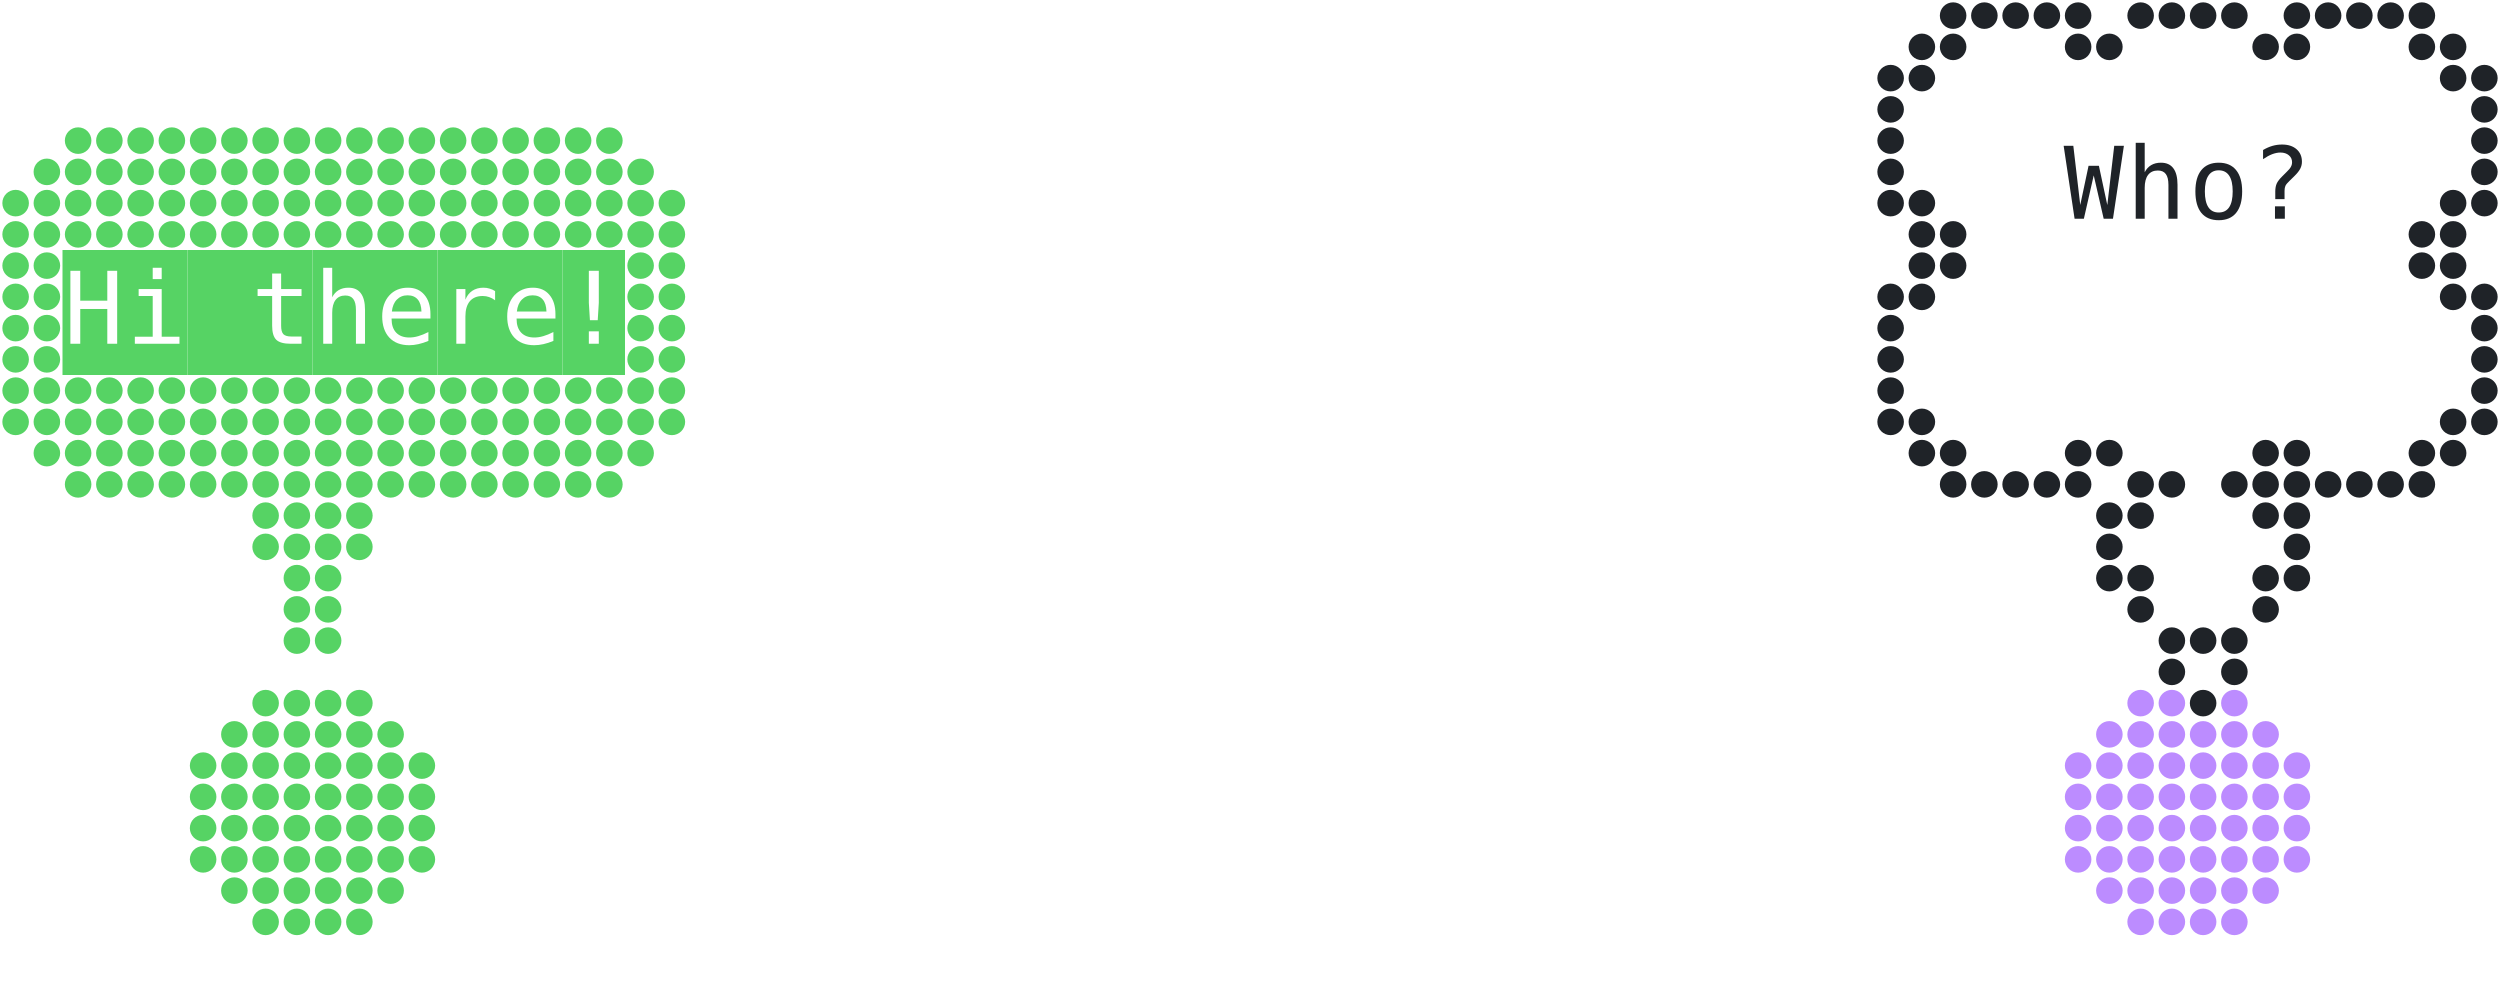
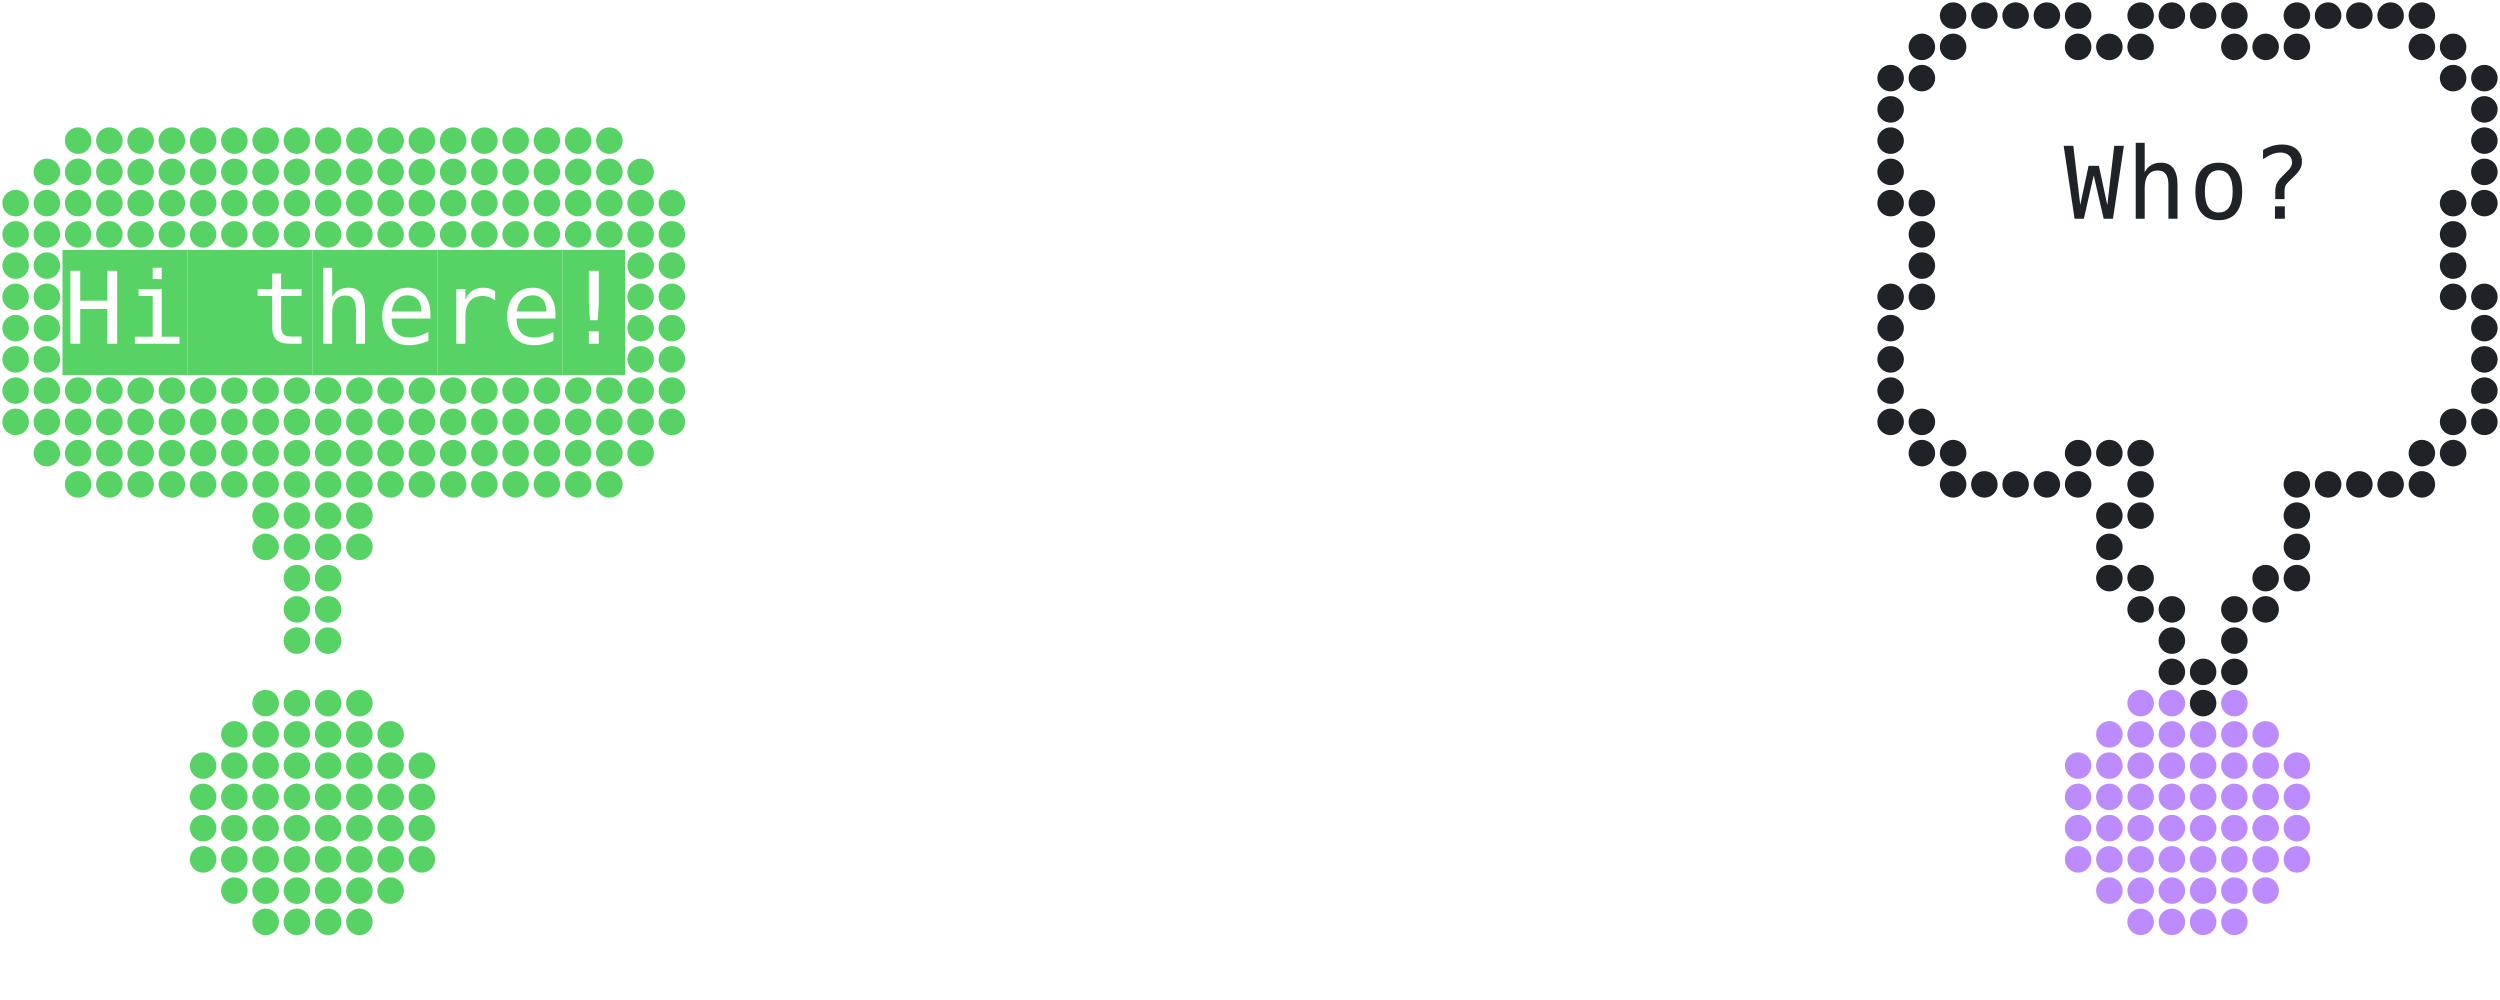
<svg xmlns="http://www.w3.org/2000/svg" viewBox="0 0 400 160" width="400" height="160">
  <rect width="100%" height="100%" fill="#ffffff" />
  <g fill="#1f2328">
    <circle cx="312.5" cy="2.5" r="2.125" />
    <circle cx="317.5" cy="2.5" r="2.125" />
    <circle cx="322.5" cy="2.5" r="2.125" />
    <circle cx="327.5" cy="2.5" r="2.125" />
    <circle cx="332.5" cy="2.5" r="2.125" />
    <circle cx="342.5" cy="2.5" r="2.125" />
    <circle cx="347.5" cy="2.5" r="2.125" />
    <circle cx="352.5" cy="2.5" r="2.125" />
    <circle cx="357.5" cy="2.5" r="2.125" />
    <circle cx="367.5" cy="2.5" r="2.125" />
    <circle cx="372.5" cy="2.5" r="2.125" />
    <circle cx="377.5" cy="2.5" r="2.125" />
    <circle cx="382.5" cy="2.5" r="2.125" />
    <circle cx="387.5" cy="2.5" r="2.125" />
    <circle cx="307.5" cy="7.5" r="2.125" />
    <circle cx="312.5" cy="7.5" r="2.125" />
    <circle cx="332.5" cy="7.5" r="2.125" />
    <circle cx="337.5" cy="7.5" r="2.125" />
+     <circle cx="342.5" cy="7.5" r="2.125" />
+     <circle cx="357.5" cy="7.5" r="2.125" />
    <circle cx="362.5" cy="7.5" r="2.125" />
    <circle cx="367.5" cy="7.5" r="2.125" />
    <circle cx="387.5" cy="7.5" r="2.125" />
    <circle cx="392.5" cy="7.5" r="2.125" />
    <circle cx="302.5" cy="12.5" r="2.125" />
    <circle cx="307.5" cy="12.5" r="2.125" />
    <circle cx="392.5" cy="12.5" r="2.125" />
    <circle cx="397.5" cy="12.5" r="2.125" />
    <circle cx="302.5" cy="17.5" r="2.125" />
    <circle cx="397.5" cy="17.5" r="2.125" />
    <circle cx="302.5" cy="22.5" r="2.125" />
    <circle cx="397.5" cy="22.5" r="2.125" />
    <circle cx="302.5" cy="27.5" r="2.125" />
    <circle cx="397.5" cy="27.5" r="2.125" />
    <circle cx="302.5" cy="32.5" r="2.125" />
    <circle cx="307.5" cy="32.5" r="2.125" />
    <circle cx="392.5" cy="32.5" r="2.125" />
    <circle cx="397.5" cy="32.5" r="2.125" />
    <circle cx="307.5" cy="37.5" r="2.125" />
-     <circle cx="312.5" cy="37.5" r="2.125" />
-     <circle cx="387.5" cy="37.5" r="2.125" />
    <circle cx="392.5" cy="37.5" r="2.125" />
    <circle cx="307.5" cy="42.5" r="2.125" />
-     <circle cx="312.5" cy="42.5" r="2.125" />
-     <circle cx="387.5" cy="42.5" r="2.125" />
    <circle cx="392.5" cy="42.5" r="2.125" />
    <circle cx="302.5" cy="47.5" r="2.125" />
    <circle cx="307.5" cy="47.5" r="2.125" />
    <circle cx="392.5" cy="47.5" r="2.125" />
    <circle cx="397.5" cy="47.5" r="2.125" />
    <circle cx="302.5" cy="52.5" r="2.125" />
    <circle cx="397.5" cy="52.5" r="2.125" />
    <circle cx="302.5" cy="57.5" r="2.125" />
    <circle cx="397.5" cy="57.5" r="2.125" />
    <circle cx="302.5" cy="62.5" r="2.125" />
    <circle cx="397.5" cy="62.5" r="2.125" />
    <circle cx="302.5" cy="67.5" r="2.125" />
    <circle cx="307.5" cy="67.5" r="2.125" />
    <circle cx="392.5" cy="67.5" r="2.125" />
    <circle cx="397.5" cy="67.5" r="2.125" />
    <circle cx="307.5" cy="72.5" r="2.125" />
    <circle cx="312.5" cy="72.5" r="2.125" />
    <circle cx="332.5" cy="72.5" r="2.125" />
    <circle cx="337.5" cy="72.5" r="2.125" />
-     <circle cx="362.5" cy="72.5" r="2.125" />
-     <circle cx="367.5" cy="72.5" r="2.125" />
+     <circle cx="342.5" cy="72.5" r="2.125" />
    <circle cx="387.5" cy="72.5" r="2.125" />
    <circle cx="392.5" cy="72.5" r="2.125" />
    <circle cx="312.5" cy="77.5" r="2.125" />
    <circle cx="317.5" cy="77.5" r="2.125" />
    <circle cx="322.5" cy="77.5" r="2.125" />
    <circle cx="327.5" cy="77.5" r="2.125" />
    <circle cx="332.5" cy="77.5" r="2.125" />
    <circle cx="342.5" cy="77.5" r="2.125" />
-     <circle cx="347.5" cy="77.5" r="2.125" />
-     <circle cx="357.5" cy="77.5" r="2.125" />
-     <circle cx="362.5" cy="77.5" r="2.125" />
    <circle cx="367.5" cy="77.5" r="2.125" />
    <circle cx="372.5" cy="77.5" r="2.125" />
    <circle cx="377.5" cy="77.5" r="2.125" />
    <circle cx="382.5" cy="77.5" r="2.125" />
    <circle cx="387.5" cy="77.5" r="2.125" />
    <circle cx="337.5" cy="82.5" r="2.125" />
    <circle cx="342.5" cy="82.5" r="2.125" />
-     <circle cx="362.5" cy="82.5" r="2.125" />
    <circle cx="367.5" cy="82.5" r="2.125" />
    <circle cx="337.5" cy="87.5" r="2.125" />
    <circle cx="367.5" cy="87.5" r="2.125" />
    <circle cx="337.5" cy="92.5" r="2.125" />
    <circle cx="342.5" cy="92.5" r="2.125" />
    <circle cx="362.5" cy="92.5" r="2.125" />
    <circle cx="367.5" cy="92.5" r="2.125" />
    <circle cx="342.5" cy="97.5" r="2.125" />
+     <circle cx="347.5" cy="97.5" r="2.125" />
+     <circle cx="357.5" cy="97.5" r="2.125" />
    <circle cx="362.5" cy="97.5" r="2.125" />
    <circle cx="347.5" cy="102.5" r="2.125" />
-     <circle cx="352.5" cy="102.5" r="2.125" />
    <circle cx="357.5" cy="102.5" r="2.125" />
    <circle cx="347.5" cy="107.5" r="2.125" />
+     <circle cx="352.5" cy="107.5" r="2.125" />
    <circle cx="357.5" cy="107.5" r="2.125" />
    <circle cx="352.5" cy="112.5" r="2.125" />
  </g>
  <g fill="#56d364">
    <circle cx="12.5" cy="22.5" r="2.125" />
    <circle cx="17.5" cy="22.5" r="2.125" />
    <circle cx="22.5" cy="22.5" r="2.125" />
    <circle cx="27.5" cy="22.5" r="2.125" />
    <circle cx="32.5" cy="22.5" r="2.125" />
    <circle cx="37.5" cy="22.5" r="2.125" />
    <circle cx="42.5" cy="22.5" r="2.125" />
    <circle cx="47.5" cy="22.5" r="2.125" />
    <circle cx="52.5" cy="22.5" r="2.125" />
    <circle cx="57.5" cy="22.5" r="2.125" />
    <circle cx="62.5" cy="22.5" r="2.125" />
    <circle cx="67.5" cy="22.5" r="2.125" />
    <circle cx="72.5" cy="22.5" r="2.125" />
    <circle cx="77.5" cy="22.5" r="2.125" />
    <circle cx="82.5" cy="22.5" r="2.125" />
    <circle cx="87.5" cy="22.5" r="2.125" />
    <circle cx="92.5" cy="22.5" r="2.125" />
    <circle cx="97.5" cy="22.5" r="2.125" />
    <circle cx="7.5" cy="27.5" r="2.125" />
    <circle cx="12.5" cy="27.5" r="2.125" />
    <circle cx="17.5" cy="27.5" r="2.125" />
    <circle cx="22.5" cy="27.5" r="2.125" />
    <circle cx="27.5" cy="27.5" r="2.125" />
    <circle cx="32.5" cy="27.5" r="2.125" />
    <circle cx="37.5" cy="27.5" r="2.125" />
    <circle cx="42.5" cy="27.5" r="2.125" />
    <circle cx="47.5" cy="27.5" r="2.125" />
    <circle cx="52.5" cy="27.5" r="2.125" />
    <circle cx="57.5" cy="27.5" r="2.125" />
    <circle cx="62.5" cy="27.5" r="2.125" />
    <circle cx="67.5" cy="27.5" r="2.125" />
    <circle cx="72.5" cy="27.5" r="2.125" />
    <circle cx="77.5" cy="27.5" r="2.125" />
    <circle cx="82.5" cy="27.5" r="2.125" />
    <circle cx="87.5" cy="27.5" r="2.125" />
    <circle cx="92.5" cy="27.5" r="2.125" />
    <circle cx="97.5" cy="27.5" r="2.125" />
    <circle cx="102.5" cy="27.5" r="2.125" />
    <circle cx="2.5" cy="32.5" r="2.125" />
    <circle cx="7.5" cy="32.5" r="2.125" />
    <circle cx="12.5" cy="32.5" r="2.125" />
    <circle cx="17.5" cy="32.5" r="2.125" />
    <circle cx="22.5" cy="32.5" r="2.125" />
    <circle cx="27.5" cy="32.5" r="2.125" />
    <circle cx="32.5" cy="32.5" r="2.125" />
    <circle cx="37.5" cy="32.5" r="2.125" />
    <circle cx="42.5" cy="32.5" r="2.125" />
    <circle cx="47.5" cy="32.5" r="2.125" />
    <circle cx="52.5" cy="32.5" r="2.125" />
    <circle cx="57.5" cy="32.5" r="2.125" />
    <circle cx="62.5" cy="32.5" r="2.125" />
    <circle cx="67.5" cy="32.5" r="2.125" />
    <circle cx="72.5" cy="32.5" r="2.125" />
    <circle cx="77.5" cy="32.5" r="2.125" />
    <circle cx="82.5" cy="32.5" r="2.125" />
    <circle cx="87.5" cy="32.5" r="2.125" />
    <circle cx="92.5" cy="32.5" r="2.125" />
    <circle cx="97.5" cy="32.5" r="2.125" />
    <circle cx="102.5" cy="32.5" r="2.125" />
    <circle cx="107.5" cy="32.5" r="2.125" />
    <circle cx="2.5" cy="37.5" r="2.125" />
    <circle cx="7.5" cy="37.5" r="2.125" />
    <circle cx="12.5" cy="37.5" r="2.125" />
    <circle cx="17.5" cy="37.5" r="2.125" />
    <circle cx="22.5" cy="37.5" r="2.125" />
    <circle cx="27.5" cy="37.5" r="2.125" />
    <circle cx="32.5" cy="37.5" r="2.125" />
    <circle cx="37.5" cy="37.5" r="2.125" />
    <circle cx="42.5" cy="37.5" r="2.125" />
    <circle cx="47.5" cy="37.5" r="2.125" />
    <circle cx="52.5" cy="37.5" r="2.125" />
    <circle cx="57.5" cy="37.5" r="2.125" />
    <circle cx="62.5" cy="37.5" r="2.125" />
    <circle cx="67.5" cy="37.5" r="2.125" />
    <circle cx="72.5" cy="37.5" r="2.125" />
    <circle cx="77.5" cy="37.5" r="2.125" />
    <circle cx="82.5" cy="37.5" r="2.125" />
    <circle cx="87.5" cy="37.5" r="2.125" />
    <circle cx="92.5" cy="37.5" r="2.125" />
    <circle cx="97.5" cy="37.5" r="2.125" />
    <circle cx="102.5" cy="37.5" r="2.125" />
    <circle cx="107.5" cy="37.5" r="2.125" />
    <circle cx="2.5" cy="42.5" r="2.125" />
    <circle cx="7.5" cy="42.5" r="2.125" />
    <circle cx="12.5" cy="42.5" r="2.125" />
    <circle cx="17.5" cy="42.5" r="2.125" />
    <circle cx="22.5" cy="42.5" r="2.125" />
    <circle cx="27.5" cy="42.5" r="2.125" />
    <circle cx="32.5" cy="42.5" r="2.125" />
    <circle cx="37.5" cy="42.5" r="2.125" />
    <circle cx="42.5" cy="42.5" r="2.125" />
    <circle cx="47.5" cy="42.5" r="2.125" />
    <circle cx="52.5" cy="42.5" r="2.125" />
    <circle cx="57.5" cy="42.5" r="2.125" />
    <circle cx="62.5" cy="42.5" r="2.125" />
    <circle cx="67.5" cy="42.5" r="2.125" />
    <circle cx="72.5" cy="42.5" r="2.125" />
    <circle cx="77.5" cy="42.5" r="2.125" />
    <circle cx="82.5" cy="42.5" r="2.125" />
    <circle cx="87.5" cy="42.5" r="2.125" />
    <circle cx="92.5" cy="42.5" r="2.125" />
    <circle cx="97.5" cy="42.5" r="2.125" />
    <circle cx="102.5" cy="42.5" r="2.125" />
    <circle cx="107.5" cy="42.5" r="2.125" />
    <circle cx="2.5" cy="47.5" r="2.125" />
    <circle cx="7.5" cy="47.5" r="2.125" />
    <circle cx="12.5" cy="47.5" r="2.125" />
    <circle cx="17.5" cy="47.5" r="2.125" />
    <circle cx="22.5" cy="47.5" r="2.125" />
    <circle cx="27.5" cy="47.5" r="2.125" />
    <circle cx="32.5" cy="47.5" r="2.125" />
    <circle cx="37.5" cy="47.5" r="2.125" />
    <circle cx="42.5" cy="47.5" r="2.125" />
    <circle cx="47.5" cy="47.5" r="2.125" />
    <circle cx="52.5" cy="47.5" r="2.125" />
    <circle cx="57.5" cy="47.5" r="2.125" />
    <circle cx="62.5" cy="47.5" r="2.125" />
    <circle cx="67.5" cy="47.5" r="2.125" />
    <circle cx="72.5" cy="47.5" r="2.125" />
    <circle cx="77.5" cy="47.5" r="2.125" />
    <circle cx="82.5" cy="47.5" r="2.125" />
    <circle cx="87.5" cy="47.5" r="2.125" />
    <circle cx="92.5" cy="47.5" r="2.125" />
    <circle cx="97.5" cy="47.5" r="2.125" />
    <circle cx="102.5" cy="47.5" r="2.125" />
    <circle cx="107.5" cy="47.5" r="2.125" />
    <circle cx="2.5" cy="52.5" r="2.125" />
    <circle cx="7.5" cy="52.5" r="2.125" />
    <circle cx="12.5" cy="52.5" r="2.125" />
    <circle cx="17.5" cy="52.5" r="2.125" />
    <circle cx="22.5" cy="52.5" r="2.125" />
    <circle cx="27.5" cy="52.5" r="2.125" />
    <circle cx="32.5" cy="52.5" r="2.125" />
    <circle cx="37.5" cy="52.5" r="2.125" />
    <circle cx="42.5" cy="52.5" r="2.125" />
    <circle cx="47.5" cy="52.5" r="2.125" />
    <circle cx="52.5" cy="52.5" r="2.125" />
    <circle cx="57.5" cy="52.5" r="2.125" />
    <circle cx="62.5" cy="52.5" r="2.125" />
    <circle cx="67.5" cy="52.5" r="2.125" />
    <circle cx="72.5" cy="52.5" r="2.125" />
    <circle cx="77.5" cy="52.5" r="2.125" />
    <circle cx="82.5" cy="52.5" r="2.125" />
    <circle cx="87.5" cy="52.5" r="2.125" />
    <circle cx="92.5" cy="52.5" r="2.125" />
    <circle cx="97.5" cy="52.5" r="2.125" />
    <circle cx="102.5" cy="52.5" r="2.125" />
    <circle cx="107.5" cy="52.5" r="2.125" />
    <circle cx="2.5" cy="57.5" r="2.125" />
    <circle cx="7.5" cy="57.5" r="2.125" />
    <circle cx="12.5" cy="57.5" r="2.125" />
    <circle cx="17.5" cy="57.5" r="2.125" />
    <circle cx="22.5" cy="57.5" r="2.125" />
    <circle cx="27.5" cy="57.5" r="2.125" />
    <circle cx="32.5" cy="57.5" r="2.125" />
    <circle cx="37.5" cy="57.5" r="2.125" />
    <circle cx="42.5" cy="57.5" r="2.125" />
    <circle cx="47.5" cy="57.5" r="2.125" />
    <circle cx="52.5" cy="57.5" r="2.125" />
    <circle cx="57.5" cy="57.5" r="2.125" />
    <circle cx="62.5" cy="57.5" r="2.125" />
    <circle cx="67.5" cy="57.5" r="2.125" />
    <circle cx="72.5" cy="57.5" r="2.125" />
    <circle cx="77.5" cy="57.5" r="2.125" />
    <circle cx="82.5" cy="57.5" r="2.125" />
    <circle cx="87.5" cy="57.5" r="2.125" />
    <circle cx="92.5" cy="57.5" r="2.125" />
    <circle cx="97.5" cy="57.5" r="2.125" />
    <circle cx="102.5" cy="57.5" r="2.125" />
    <circle cx="107.5" cy="57.5" r="2.125" />
    <circle cx="2.5" cy="62.5" r="2.125" />
    <circle cx="7.5" cy="62.5" r="2.125" />
    <circle cx="12.5" cy="62.5" r="2.125" />
    <circle cx="17.5" cy="62.5" r="2.125" />
    <circle cx="22.5" cy="62.5" r="2.125" />
    <circle cx="27.5" cy="62.5" r="2.125" />
    <circle cx="32.5" cy="62.5" r="2.125" />
    <circle cx="37.5" cy="62.5" r="2.125" />
    <circle cx="42.5" cy="62.5" r="2.125" />
    <circle cx="47.5" cy="62.5" r="2.125" />
    <circle cx="52.5" cy="62.5" r="2.125" />
    <circle cx="57.5" cy="62.5" r="2.125" />
    <circle cx="62.5" cy="62.5" r="2.125" />
    <circle cx="67.5" cy="62.5" r="2.125" />
    <circle cx="72.5" cy="62.5" r="2.125" />
    <circle cx="77.5" cy="62.5" r="2.125" />
    <circle cx="82.5" cy="62.5" r="2.125" />
    <circle cx="87.5" cy="62.5" r="2.125" />
    <circle cx="92.5" cy="62.5" r="2.125" />
    <circle cx="97.5" cy="62.5" r="2.125" />
    <circle cx="102.5" cy="62.5" r="2.125" />
    <circle cx="107.5" cy="62.5" r="2.125" />
    <circle cx="2.5" cy="67.5" r="2.125" />
    <circle cx="7.5" cy="67.5" r="2.125" />
    <circle cx="12.5" cy="67.5" r="2.125" />
    <circle cx="17.5" cy="67.5" r="2.125" />
    <circle cx="22.5" cy="67.5" r="2.125" />
    <circle cx="27.5" cy="67.5" r="2.125" />
    <circle cx="32.5" cy="67.5" r="2.125" />
    <circle cx="37.5" cy="67.5" r="2.125" />
    <circle cx="42.5" cy="67.5" r="2.125" />
    <circle cx="47.5" cy="67.5" r="2.125" />
    <circle cx="52.5" cy="67.5" r="2.125" />
    <circle cx="57.5" cy="67.5" r="2.125" />
    <circle cx="62.5" cy="67.5" r="2.125" />
    <circle cx="67.5" cy="67.5" r="2.125" />
    <circle cx="72.5" cy="67.5" r="2.125" />
    <circle cx="77.5" cy="67.5" r="2.125" />
    <circle cx="82.5" cy="67.5" r="2.125" />
    <circle cx="87.5" cy="67.5" r="2.125" />
    <circle cx="92.5" cy="67.5" r="2.125" />
    <circle cx="97.5" cy="67.5" r="2.125" />
    <circle cx="102.5" cy="67.5" r="2.125" />
    <circle cx="107.5" cy="67.5" r="2.125" />
    <circle cx="7.5" cy="72.5" r="2.125" />
    <circle cx="12.5" cy="72.5" r="2.125" />
    <circle cx="17.5" cy="72.5" r="2.125" />
    <circle cx="22.5" cy="72.5" r="2.125" />
    <circle cx="27.5" cy="72.5" r="2.125" />
    <circle cx="32.5" cy="72.5" r="2.125" />
    <circle cx="37.5" cy="72.5" r="2.125" />
    <circle cx="42.5" cy="72.5" r="2.125" />
    <circle cx="47.5" cy="72.5" r="2.125" />
    <circle cx="52.5" cy="72.5" r="2.125" />
    <circle cx="57.5" cy="72.5" r="2.125" />
    <circle cx="62.5" cy="72.5" r="2.125" />
    <circle cx="67.5" cy="72.5" r="2.125" />
    <circle cx="72.5" cy="72.5" r="2.125" />
    <circle cx="77.5" cy="72.5" r="2.125" />
    <circle cx="82.5" cy="72.5" r="2.125" />
    <circle cx="87.5" cy="72.5" r="2.125" />
    <circle cx="92.5" cy="72.5" r="2.125" />
    <circle cx="97.5" cy="72.5" r="2.125" />
    <circle cx="102.5" cy="72.5" r="2.125" />
    <circle cx="12.5" cy="77.5" r="2.125" />
    <circle cx="17.5" cy="77.5" r="2.125" />
    <circle cx="22.5" cy="77.5" r="2.125" />
    <circle cx="27.5" cy="77.5" r="2.125" />
    <circle cx="32.5" cy="77.5" r="2.125" />
    <circle cx="37.5" cy="77.5" r="2.125" />
    <circle cx="42.5" cy="77.5" r="2.125" />
    <circle cx="47.5" cy="77.5" r="2.125" />
    <circle cx="52.5" cy="77.5" r="2.125" />
    <circle cx="57.5" cy="77.5" r="2.125" />
    <circle cx="62.5" cy="77.5" r="2.125" />
    <circle cx="67.5" cy="77.5" r="2.125" />
    <circle cx="72.5" cy="77.5" r="2.125" />
    <circle cx="77.5" cy="77.5" r="2.125" />
    <circle cx="82.5" cy="77.5" r="2.125" />
    <circle cx="87.5" cy="77.5" r="2.125" />
    <circle cx="92.5" cy="77.5" r="2.125" />
    <circle cx="97.5" cy="77.5" r="2.125" />
    <circle cx="42.5" cy="82.5" r="2.125" />
    <circle cx="47.5" cy="82.5" r="2.125" />
    <circle cx="52.5" cy="82.5" r="2.125" />
    <circle cx="57.5" cy="82.5" r="2.125" />
    <circle cx="42.5" cy="87.5" r="2.125" />
    <circle cx="47.5" cy="87.5" r="2.125" />
    <circle cx="52.5" cy="87.5" r="2.125" />
    <circle cx="57.5" cy="87.5" r="2.125" />
    <circle cx="47.5" cy="92.5" r="2.125" />
    <circle cx="52.5" cy="92.5" r="2.125" />
    <circle cx="47.5" cy="97.5" r="2.125" />
    <circle cx="52.5" cy="97.5" r="2.125" />
    <circle cx="47.5" cy="102.5" r="2.125" />
    <circle cx="52.5" cy="102.5" r="2.125" />
    <circle cx="42.5" cy="112.5" r="2.125" />
    <circle cx="47.5" cy="112.5" r="2.125" />
    <circle cx="52.5" cy="112.5" r="2.125" />
    <circle cx="57.5" cy="112.5" r="2.125" />
    <circle cx="37.5" cy="117.5" r="2.125" />
    <circle cx="42.5" cy="117.5" r="2.125" />
    <circle cx="47.5" cy="117.5" r="2.125" />
    <circle cx="52.5" cy="117.5" r="2.125" />
    <circle cx="57.5" cy="117.5" r="2.125" />
    <circle cx="62.5" cy="117.5" r="2.125" />
    <circle cx="32.5" cy="122.5" r="2.125" />
    <circle cx="37.5" cy="122.5" r="2.125" />
    <circle cx="42.5" cy="122.5" r="2.125" />
    <circle cx="47.5" cy="122.5" r="2.125" />
    <circle cx="52.5" cy="122.5" r="2.125" />
    <circle cx="57.5" cy="122.5" r="2.125" />
    <circle cx="62.5" cy="122.5" r="2.125" />
    <circle cx="67.5" cy="122.5" r="2.125" />
    <circle cx="32.5" cy="127.5" r="2.125" />
    <circle cx="37.5" cy="127.5" r="2.125" />
    <circle cx="42.5" cy="127.5" r="2.125" />
    <circle cx="47.5" cy="127.5" r="2.125" />
    <circle cx="52.5" cy="127.5" r="2.125" />
    <circle cx="57.5" cy="127.5" r="2.125" />
    <circle cx="62.5" cy="127.5" r="2.125" />
    <circle cx="67.5" cy="127.5" r="2.125" />
    <circle cx="32.5" cy="132.5" r="2.125" />
    <circle cx="37.5" cy="132.5" r="2.125" />
    <circle cx="42.5" cy="132.5" r="2.125" />
    <circle cx="47.5" cy="132.5" r="2.125" />
    <circle cx="52.5" cy="132.5" r="2.125" />
    <circle cx="57.5" cy="132.5" r="2.125" />
    <circle cx="62.5" cy="132.5" r="2.125" />
    <circle cx="67.5" cy="132.5" r="2.125" />
    <circle cx="32.5" cy="137.5" r="2.125" />
    <circle cx="37.5" cy="137.5" r="2.125" />
    <circle cx="42.5" cy="137.5" r="2.125" />
    <circle cx="47.5" cy="137.5" r="2.125" />
    <circle cx="52.5" cy="137.5" r="2.125" />
    <circle cx="57.5" cy="137.5" r="2.125" />
    <circle cx="62.5" cy="137.5" r="2.125" />
    <circle cx="67.5" cy="137.5" r="2.125" />
    <circle cx="37.5" cy="142.5" r="2.125" />
    <circle cx="42.5" cy="142.5" r="2.125" />
    <circle cx="47.5" cy="142.5" r="2.125" />
    <circle cx="52.5" cy="142.5" r="2.125" />
    <circle cx="57.5" cy="142.5" r="2.125" />
    <circle cx="62.5" cy="142.5" r="2.125" />
    <circle cx="42.5" cy="147.5" r="2.125" />
    <circle cx="47.5" cy="147.5" r="2.125" />
    <circle cx="52.5" cy="147.5" r="2.125" />
    <circle cx="57.5" cy="147.5" r="2.125" />
  </g>
  <g fill="#bc8cff">
    <circle cx="342.5" cy="112.5" r="2.125" />
    <circle cx="347.5" cy="112.5" r="2.125" />
    <circle cx="357.5" cy="112.5" r="2.125" />
    <circle cx="337.5" cy="117.5" r="2.125" />
    <circle cx="342.5" cy="117.5" r="2.125" />
    <circle cx="347.5" cy="117.5" r="2.125" />
    <circle cx="352.5" cy="117.5" r="2.125" />
    <circle cx="357.5" cy="117.5" r="2.125" />
    <circle cx="362.5" cy="117.5" r="2.125" />
    <circle cx="332.5" cy="122.5" r="2.125" />
    <circle cx="337.5" cy="122.5" r="2.125" />
    <circle cx="342.5" cy="122.5" r="2.125" />
    <circle cx="347.5" cy="122.5" r="2.125" />
    <circle cx="352.5" cy="122.5" r="2.125" />
    <circle cx="357.5" cy="122.5" r="2.125" />
    <circle cx="362.5" cy="122.5" r="2.125" />
    <circle cx="367.5" cy="122.5" r="2.125" />
    <circle cx="332.5" cy="127.5" r="2.125" />
    <circle cx="337.5" cy="127.5" r="2.125" />
    <circle cx="342.5" cy="127.5" r="2.125" />
    <circle cx="347.5" cy="127.5" r="2.125" />
    <circle cx="352.5" cy="127.5" r="2.125" />
    <circle cx="357.5" cy="127.5" r="2.125" />
    <circle cx="362.5" cy="127.5" r="2.125" />
    <circle cx="367.5" cy="127.5" r="2.125" />
    <circle cx="332.5" cy="132.5" r="2.125" />
    <circle cx="337.5" cy="132.5" r="2.125" />
    <circle cx="342.5" cy="132.5" r="2.125" />
    <circle cx="347.5" cy="132.5" r="2.125" />
    <circle cx="352.5" cy="132.5" r="2.125" />
    <circle cx="357.5" cy="132.5" r="2.125" />
    <circle cx="362.5" cy="132.5" r="2.125" />
    <circle cx="367.5" cy="132.5" r="2.125" />
    <circle cx="332.5" cy="137.5" r="2.125" />
    <circle cx="337.5" cy="137.5" r="2.125" />
    <circle cx="342.5" cy="137.5" r="2.125" />
    <circle cx="347.5" cy="137.5" r="2.125" />
    <circle cx="352.5" cy="137.5" r="2.125" />
    <circle cx="357.5" cy="137.5" r="2.125" />
    <circle cx="362.5" cy="137.5" r="2.125" />
    <circle cx="367.5" cy="137.5" r="2.125" />
    <circle cx="337.5" cy="142.5" r="2.125" />
    <circle cx="342.5" cy="142.5" r="2.125" />
    <circle cx="347.5" cy="142.5" r="2.125" />
    <circle cx="352.5" cy="142.5" r="2.125" />
    <circle cx="357.5" cy="142.5" r="2.125" />
    <circle cx="362.5" cy="142.5" r="2.125" />
    <circle cx="342.5" cy="147.5" r="2.125" />
    <circle cx="347.5" cy="147.5" r="2.125" />
    <circle cx="352.5" cy="147.5" r="2.125" />
    <circle cx="357.5" cy="147.5" r="2.125" />
  </g>
  <text x="335" text-anchor="middle" y="35" font-family="monospace" font-size="16" fill="#1f2328">W</text>
  <text x="345" text-anchor="middle" y="35" font-family="monospace" font-size="16" fill="#1f2328">h</text>
  <text x="355" text-anchor="middle" y="35" font-family="monospace" font-size="16" fill="#1f2328">o</text>
  <text x="365" text-anchor="middle" y="35" font-family="monospace" font-size="16" fill="#1f2328">?</text>
  <rect x="10" y="40" width="10" height="20" fill="#56d364" />
  <text x="15" text-anchor="middle" y="55" font-family="monospace" font-size="16" fill="#ffffff">H</text>
  <rect x="20" y="40" width="10" height="20" fill="#56d364" />
  <text x="25" text-anchor="middle" y="55" font-family="monospace" font-size="16" fill="#ffffff">i</text>
  <rect x="30" y="40" width="10" height="20" fill="#56d364" />
  <text x="35" text-anchor="middle" y="55" font-family="monospace" font-size="16" fill="#ffffff"> </text>
  <rect x="40" y="40" width="10" height="20" fill="#56d364" />
  <text x="45" text-anchor="middle" y="55" font-family="monospace" font-size="16" fill="#ffffff">t</text>
  <rect x="50" y="40" width="10" height="20" fill="#56d364" />
  <text x="55" text-anchor="middle" y="55" font-family="monospace" font-size="16" fill="#ffffff">h</text>
  <rect x="60" y="40" width="10" height="20" fill="#56d364" />
  <text x="65" text-anchor="middle" y="55" font-family="monospace" font-size="16" fill="#ffffff">e</text>
  <rect x="70" y="40" width="10" height="20" fill="#56d364" />
  <text x="75" text-anchor="middle" y="55" font-family="monospace" font-size="16" fill="#ffffff">r</text>
  <rect x="80" y="40" width="10" height="20" fill="#56d364" />
  <text x="85" text-anchor="middle" y="55" font-family="monospace" font-size="16" fill="#ffffff">e</text>
  <rect x="90" y="40" width="10" height="20" fill="#56d364" />
  <text x="95" text-anchor="middle" y="55" font-family="monospace" font-size="16" fill="#ffffff">!</text>
</svg>
